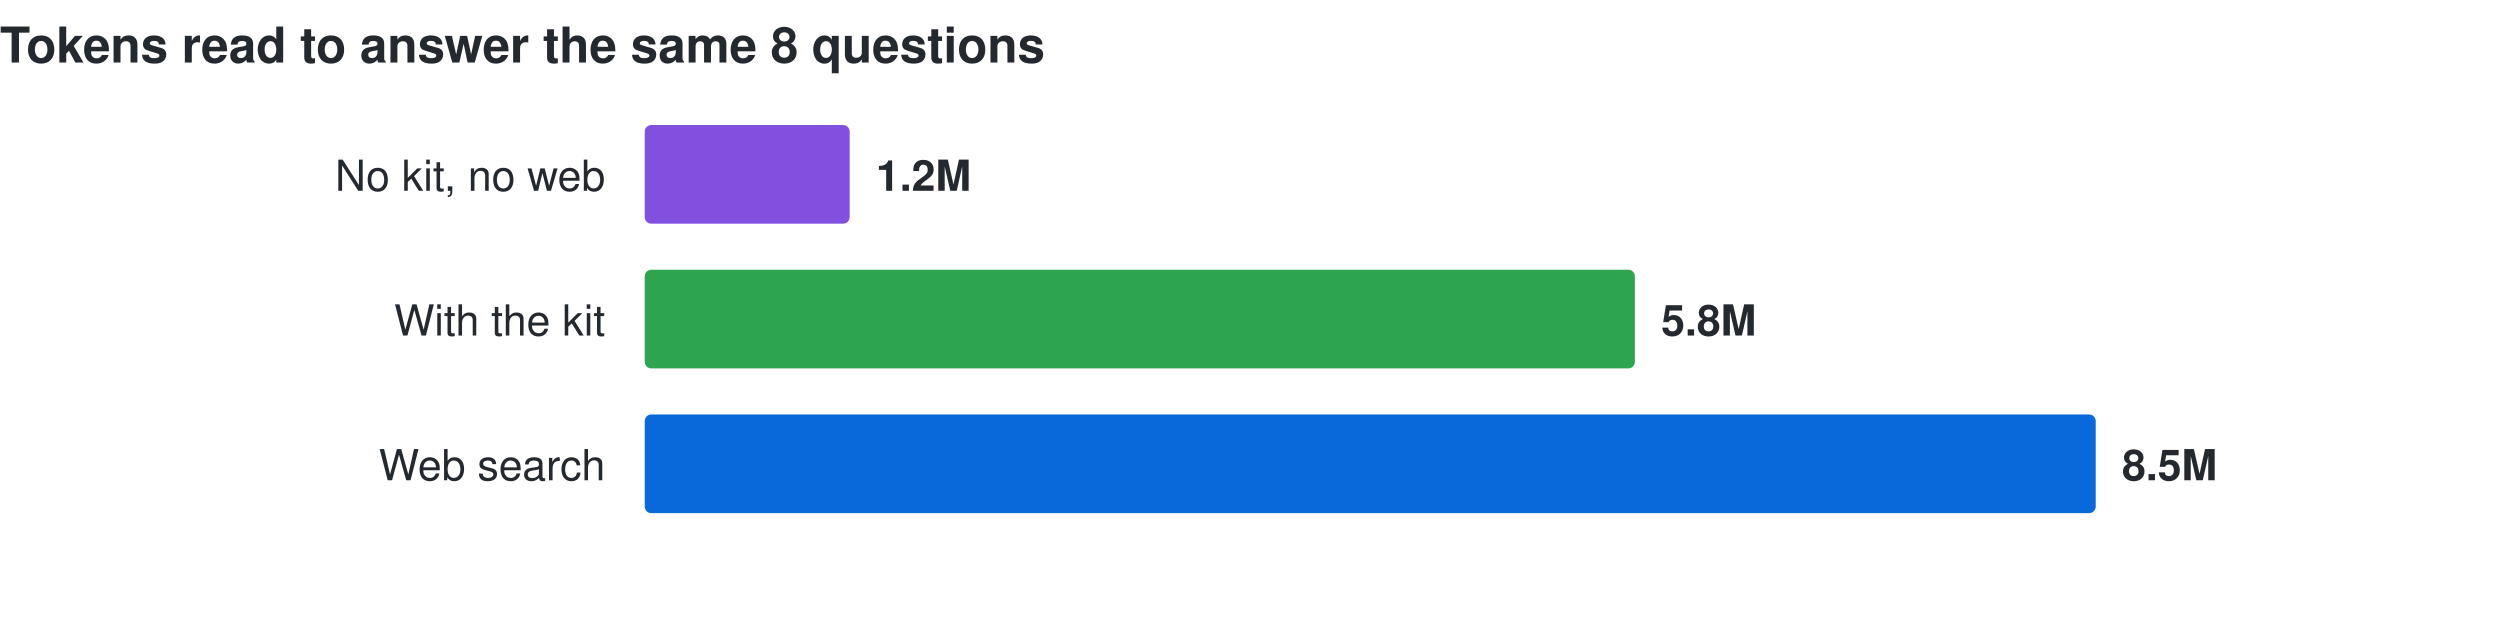
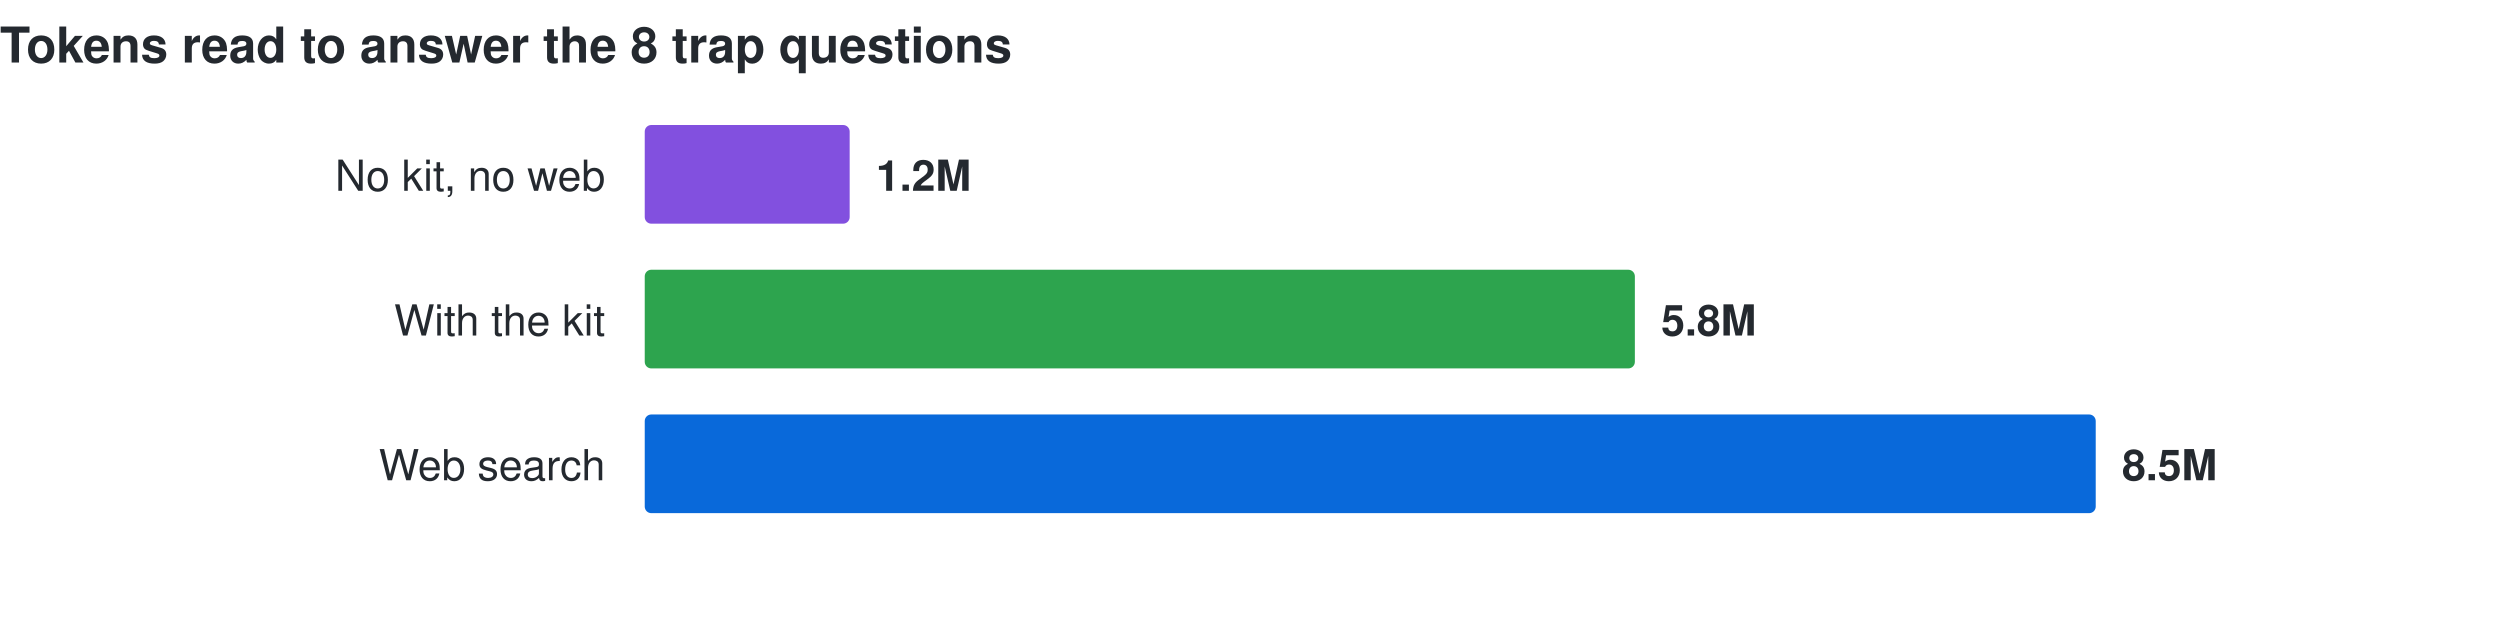
<svg xmlns="http://www.w3.org/2000/svg" width="760" height="190" viewBox="0 0 760 190" font-family="-apple-system,BlinkMacSystemFont,Segoe UI,Helvetica,Arial,sans-serif">
-   <text x="0" y="19" font-size="15" font-weight="600" fill="#24292f">Tokens read to answer the same 8 questions</text>
+   <text x="0" y="19" font-size="15" font-weight="600" fill="#24292f">Tokens read to answer the 8 trap questions</text>
  <text x="184" y="58.0" font-size="13" fill="#24292f" text-anchor="end">No kit, no web</text>
  <rect x="196" y="38" width="62.3" height="30" fill="#8250df" rx="2" />
  <text x="266.3" y="58.0" font-size="13" font-weight="600" fill="#24292f">1.2M</text>
  <text x="184" y="102.0" font-size="13" fill="#24292f" text-anchor="end">With the kit</text>
  <rect x="196" y="82" width="301.0" height="30" fill="#2da44e" rx="2" />
  <text x="505.0" y="102.0" font-size="13" font-weight="600" fill="#24292f">5.8M</text>
  <text x="184" y="146.0" font-size="13" fill="#24292f" text-anchor="end">Web search</text>
  <rect x="196" y="126" width="441.1" height="30" fill="#0969da" rx="2" />
  <text x="645.1" y="146.0" font-size="13" font-weight="600" fill="#24292f">8.5M</text>
</svg>
